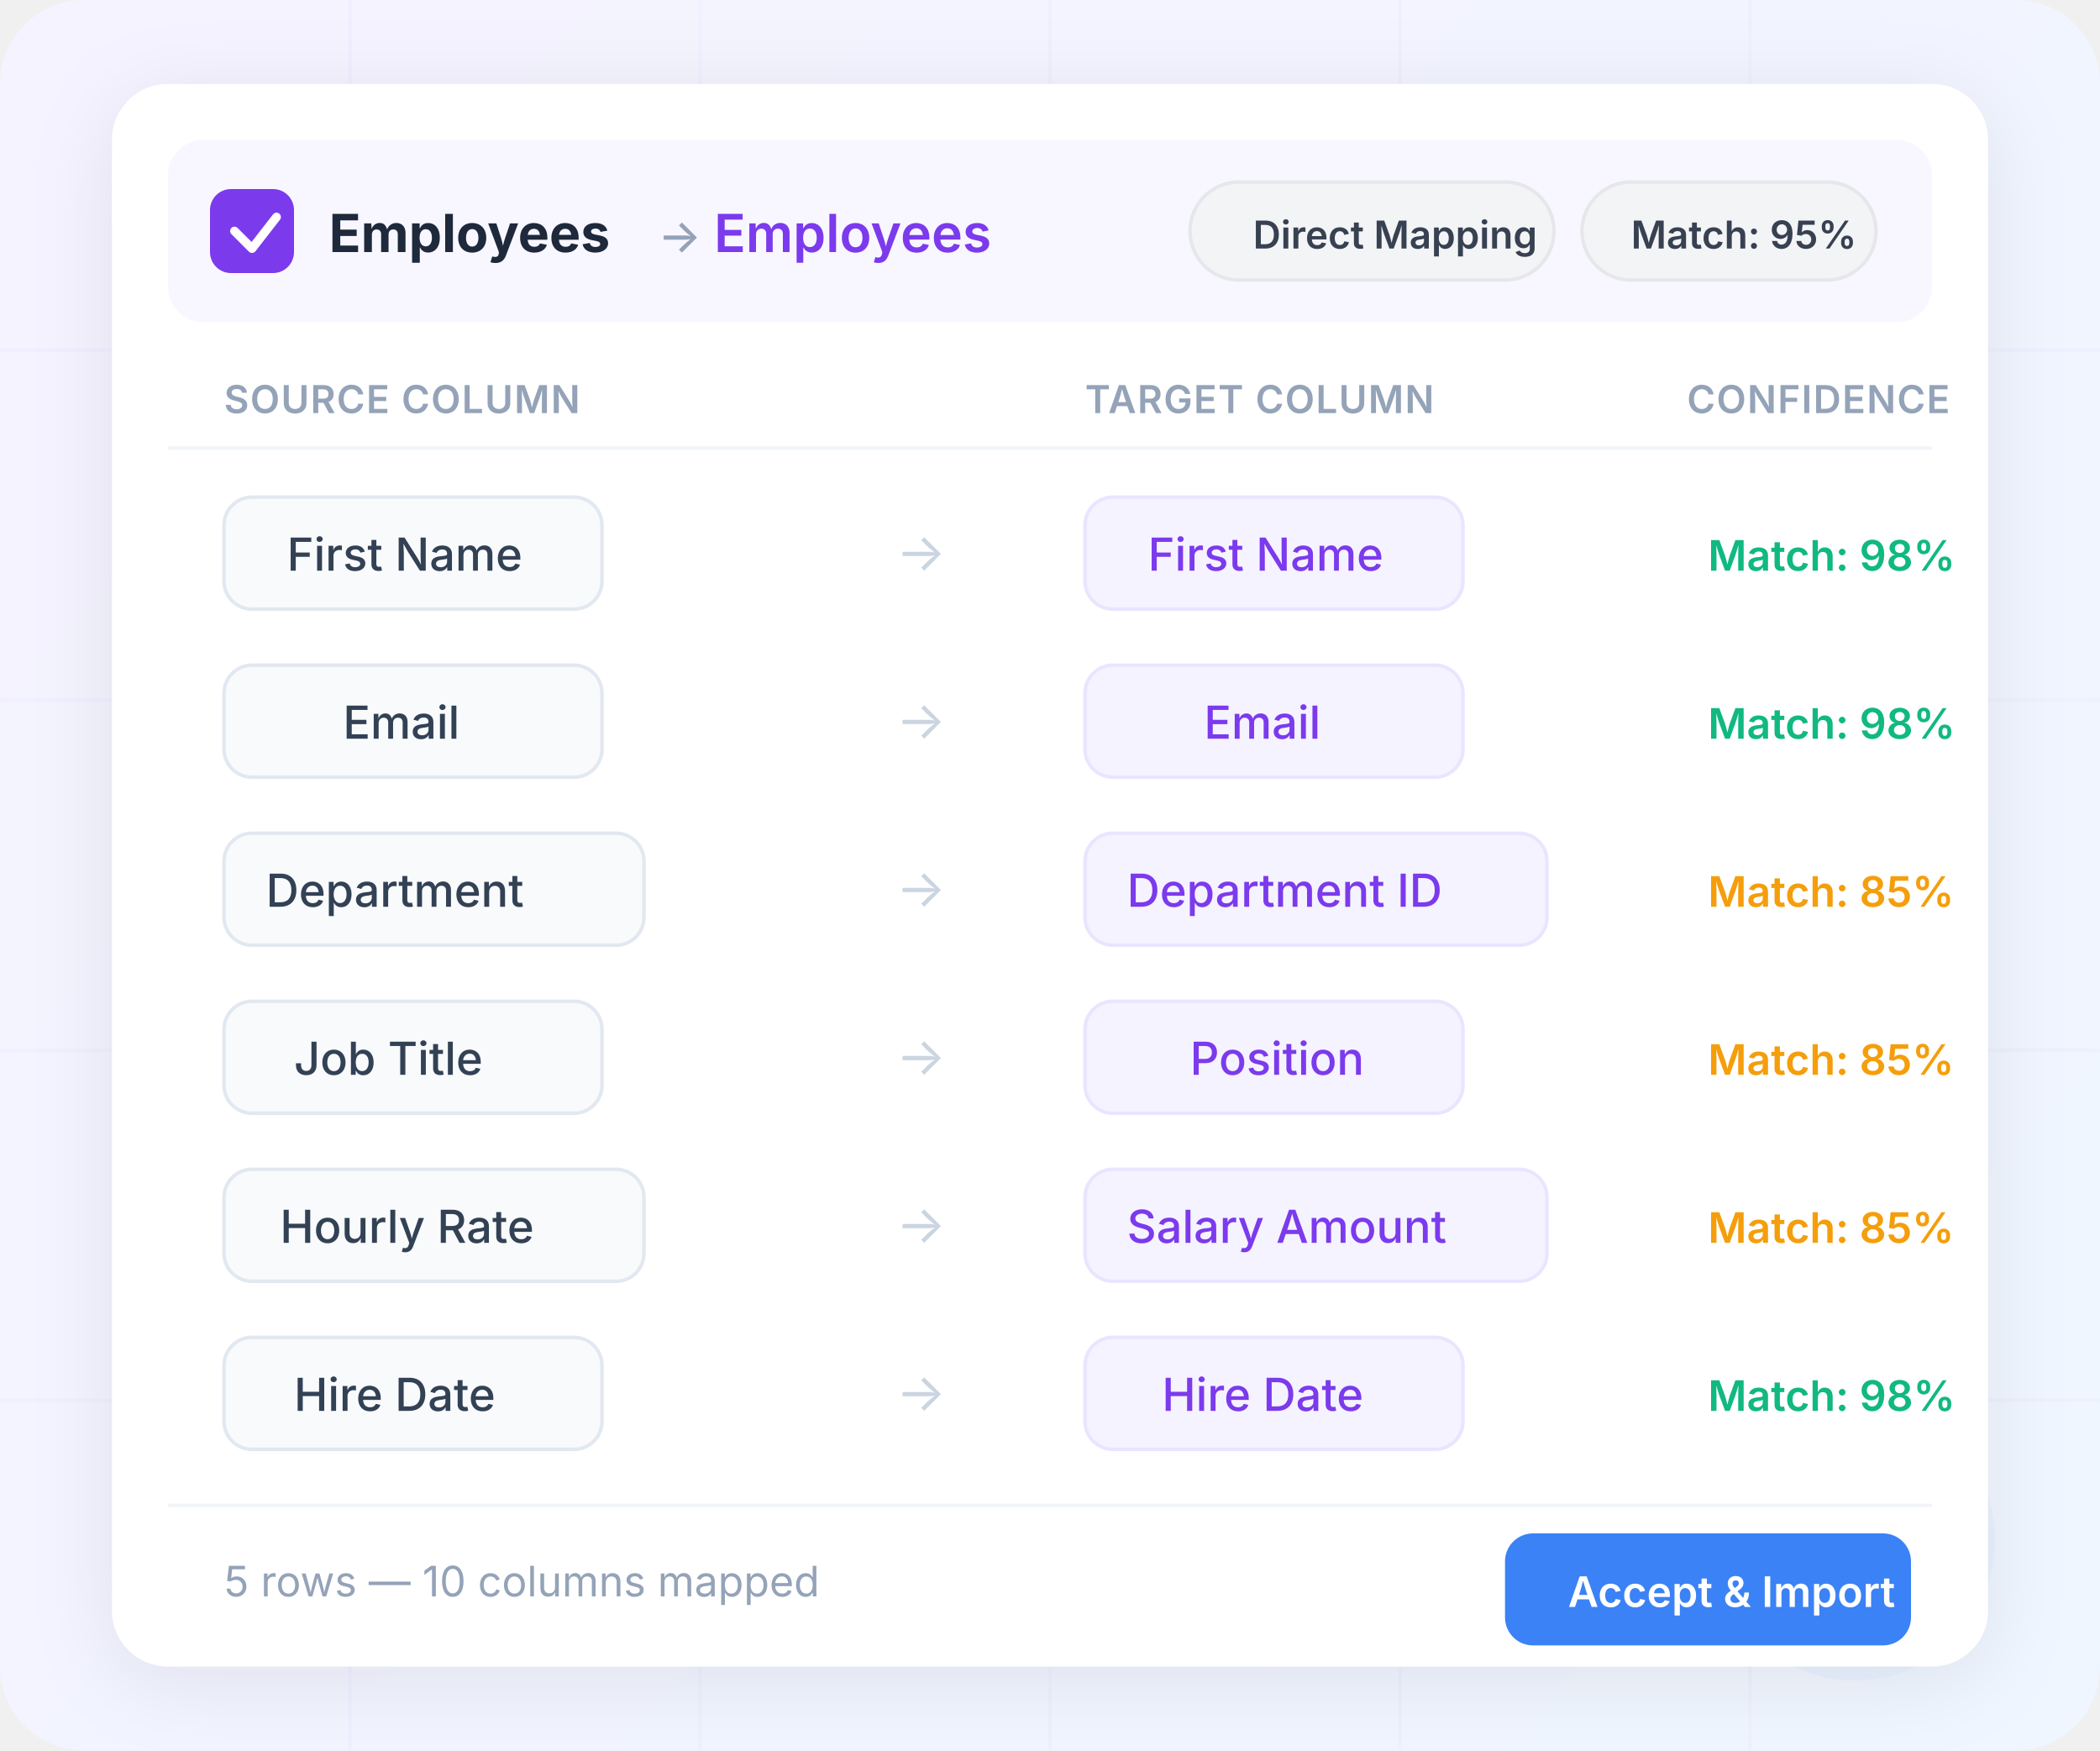
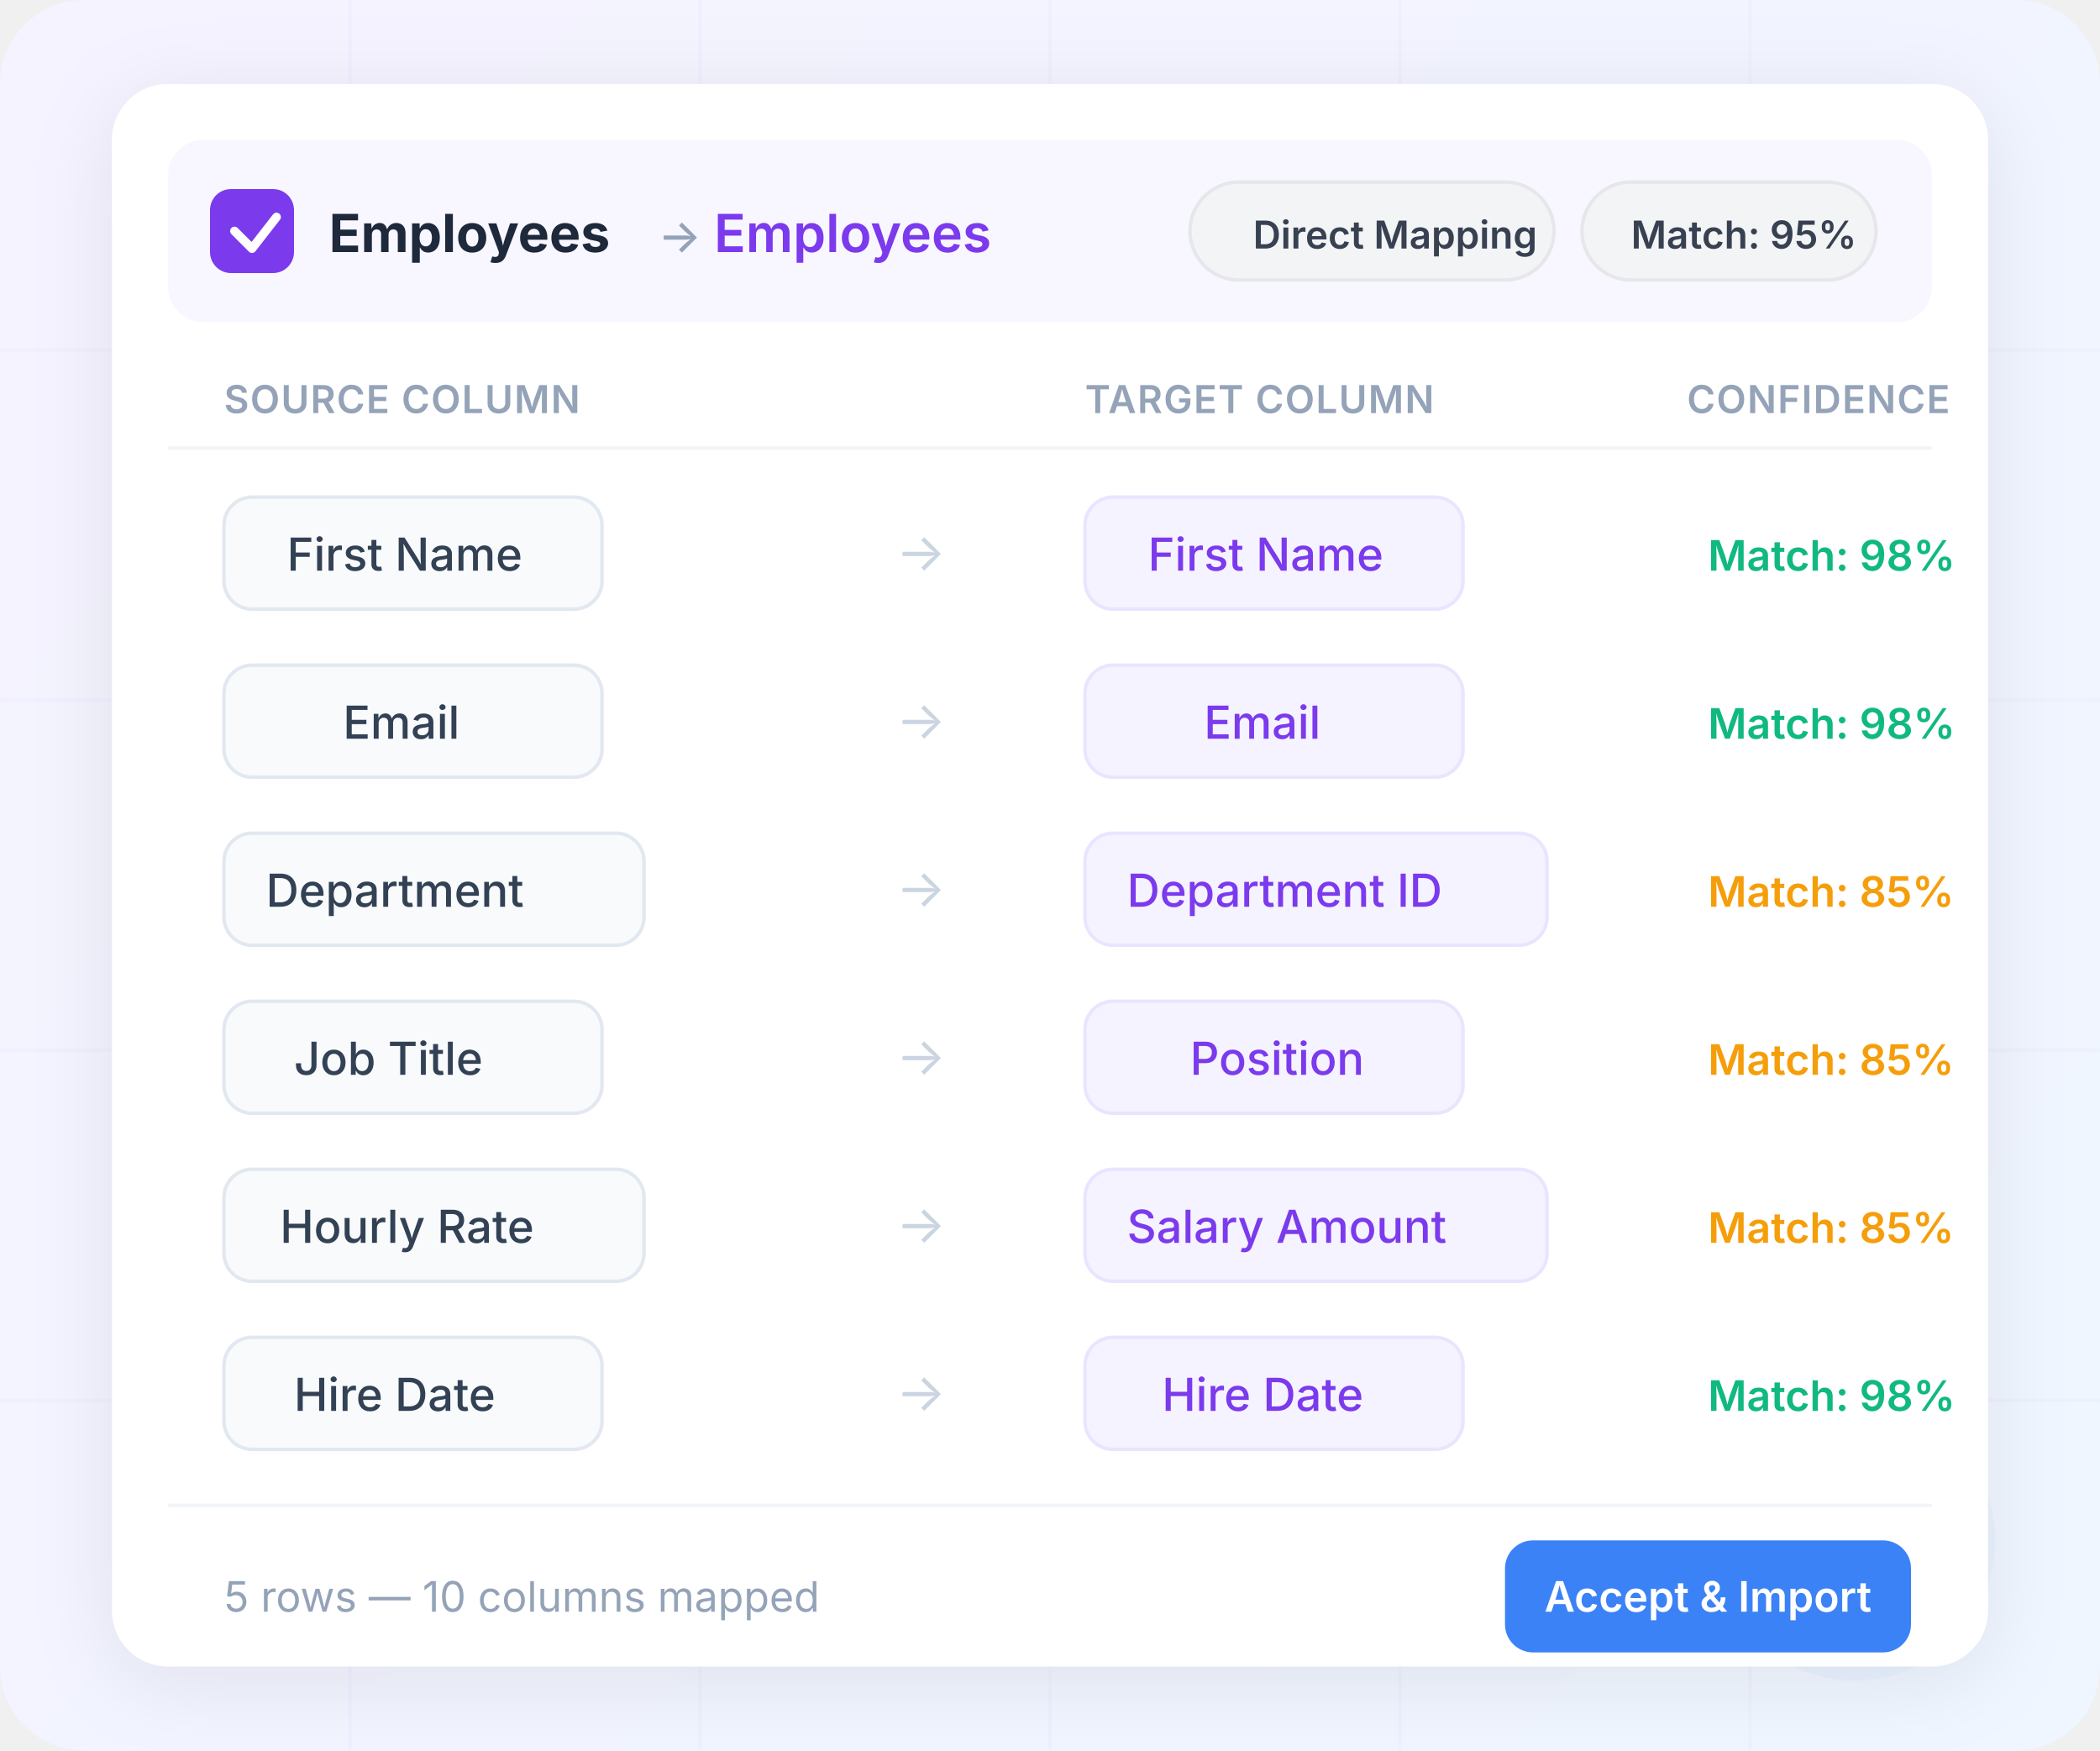
<svg xmlns="http://www.w3.org/2000/svg" viewBox="0 0 600 500" fill="none">
  <defs>
    <linearGradient id="bgGrad" x1="0" y1="0" x2="600" y2="500" gradientUnits="userSpaceOnUse">
      <stop offset="0%" stop-color="#f5f3ff" />
      <stop offset="100%" stop-color="#eff6ff" />
    </linearGradient>
    <filter id="cardShadow" x="-10%" y="-5%" width="120%" height="115%">
      <feDropShadow dx="0" dy="4" stdDeviation="12" flood-color="#000" flood-opacity="0.08" />
    </filter>
    <filter id="smShadow" x="-10%" y="-10%" width="120%" height="130%">
      <feDropShadow dx="0" dy="2" stdDeviation="4" flood-color="#000" flood-opacity="0.06" />
    </filter>
  </defs>
  <rect width="600" height="500" rx="24" fill="url(#bgGrad)" />
  <g opacity="0.03" stroke="#7c3aed" stroke-width="1">
    <line x1="0" y1="100" x2="600" y2="100" />
    <line x1="0" y1="200" x2="600" y2="200" />
    <line x1="0" y1="300" x2="600" y2="300" />
    <line x1="0" y1="400" x2="600" y2="400" />
    <line x1="100" y1="0" x2="100" y2="500" />
    <line x1="200" y1="0" x2="200" y2="500" />
    <line x1="300" y1="0" x2="300" y2="500" />
    <line x1="400" y1="0" x2="400" y2="500" />
    <line x1="500" y1="0" x2="500" y2="500" />
  </g>
  <circle cx="80" cy="60" r="35" fill="#7c3aed" opacity="0.04" />
  <circle cx="530" cy="440" r="40" fill="#3b82f6" opacity="0.04" />
  <g filter="url(#cardShadow)">
    <rect x="32" y="24" width="536" height="452" rx="16" fill="white" />
  </g>
  <rect x="48" y="40" width="504" height="52" rx="10" fill="#f8f7ff" />
  <rect x="60" y="54" width="24" height="24" rx="6" fill="#7c3aed" />
  <polyline points="67,66 72,71 79,62" fill="none" stroke="white" stroke-width="2.5" stroke-linecap="round" stroke-linejoin="round" />
  <text x="94" y="72" font-family="system-ui, -apple-system, sans-serif" font-size="15" font-weight="700" fill="#1e293b">Employees</text>
  <text x="188" y="72" font-family="system-ui, -apple-system, sans-serif" font-size="13" fill="#94a3b8" font-weight="500">→</text>
  <text x="204" y="72" font-family="system-ui, -apple-system, sans-serif" font-size="15" font-weight="600" fill="#7c3aed">Employees</text>
  <rect x="340" y="52" width="104" height="28" rx="14" fill="#f3f4f6" stroke="#e5e7eb" stroke-width="1" />
  <text x="358" y="71" font-family="system-ui, -apple-system, sans-serif" font-size="11" font-weight="600" fill="#374151">Direct Mapping</text>
  <rect x="452" y="52" width="84" height="28" rx="14" fill="#f3f4f6" stroke="#e5e7eb" stroke-width="1" />
  <text x="466" y="71" font-family="system-ui, -apple-system, sans-serif" font-size="11" font-weight="600" fill="#374151">Match: 95%</text>
  <text x="64" y="118" font-family="system-ui, -apple-system, sans-serif" font-size="11" fill="#94a3b8" font-weight="600" letter-spacing="0.03em">SOURCE COLUMN</text>
  <text x="310" y="118" font-family="system-ui, -apple-system, sans-serif" font-size="11" fill="#94a3b8" font-weight="600" letter-spacing="0.03em">TARGET COLUMN</text>
  <text x="482" y="118" font-family="system-ui, -apple-system, sans-serif" font-size="11" fill="#94a3b8" font-weight="600" letter-spacing="0.03em">CONFIDENCE</text>
  <line x1="48" y1="128" x2="552" y2="128" stroke="#f1f5f9" stroke-width="1" />
  <rect x="64" y="142" width="108" height="32" rx="8" fill="#f8fafc" stroke="#e2e8f0" stroke-width="1" />
  <text x="82" y="163" font-family="system-ui, -apple-system, sans-serif" font-size="13" fill="#334155" font-weight="500">First Name</text>
  <text x="256" y="163" font-family="system-ui, -apple-system, sans-serif" font-size="15" fill="#cbd5e1">→</text>
  <rect x="310" y="142" width="108" height="32" rx="8" fill="#f5f3ff" stroke="#e9e5ff" stroke-width="1" />
  <text x="328" y="163" font-family="system-ui, -apple-system, sans-serif" font-size="13" fill="#7c3aed" font-weight="500">First Name</text>
  <text x="488" y="163" font-family="system-ui, -apple-system, sans-serif" font-size="12" fill="#10b981" font-weight="600">Match: 98%</text>
  <rect x="64" y="190" width="108" height="32" rx="8" fill="#f8fafc" stroke="#e2e8f0" stroke-width="1" />
  <text x="98" y="211" font-family="system-ui, -apple-system, sans-serif" font-size="13" fill="#334155" font-weight="500">Email</text>
  <text x="256" y="211" font-family="system-ui, -apple-system, sans-serif" font-size="15" fill="#cbd5e1">→</text>
  <rect x="310" y="190" width="108" height="32" rx="8" fill="#f5f3ff" stroke="#e9e5ff" stroke-width="1" />
  <text x="344" y="211" font-family="system-ui, -apple-system, sans-serif" font-size="13" fill="#7c3aed" font-weight="500">Email</text>
  <text x="488" y="211" font-family="system-ui, -apple-system, sans-serif" font-size="12" fill="#10b981" font-weight="600">Match: 98%</text>
  <rect x="64" y="238" width="120" height="32" rx="8" fill="#f8fafc" stroke="#e2e8f0" stroke-width="1" />
  <text x="76" y="259" font-family="system-ui, -apple-system, sans-serif" font-size="13" fill="#334155" font-weight="500">Department</text>
  <text x="256" y="259" font-family="system-ui, -apple-system, sans-serif" font-size="15" fill="#cbd5e1">→</text>
  <rect x="310" y="238" width="132" height="32" rx="8" fill="#f5f3ff" stroke="#e9e5ff" stroke-width="1" />
  <text x="322" y="259" font-family="system-ui, -apple-system, sans-serif" font-size="13" fill="#7c3aed" font-weight="500">Department ID</text>
  <text x="488" y="259" font-family="system-ui, -apple-system, sans-serif" font-size="12" fill="#f59e0b" font-weight="600">Match: 85%</text>
  <rect x="64" y="286" width="108" height="32" rx="8" fill="#f8fafc" stroke="#e2e8f0" stroke-width="1" />
  <text x="84" y="307" font-family="system-ui, -apple-system, sans-serif" font-size="13" fill="#334155" font-weight="500">Job Title</text>
  <text x="256" y="307" font-family="system-ui, -apple-system, sans-serif" font-size="15" fill="#cbd5e1">→</text>
  <rect x="310" y="286" width="108" height="32" rx="8" fill="#f5f3ff" stroke="#e9e5ff" stroke-width="1" />
  <text x="340" y="307" font-family="system-ui, -apple-system, sans-serif" font-size="13" fill="#7c3aed" font-weight="500">Position</text>
  <text x="488" y="307" font-family="system-ui, -apple-system, sans-serif" font-size="12" fill="#f59e0b" font-weight="600">Match: 85%</text>
  <rect x="64" y="334" width="120" height="32" rx="8" fill="#f8fafc" stroke="#e2e8f0" stroke-width="1" />
  <text x="80" y="355" font-family="system-ui, -apple-system, sans-serif" font-size="13" fill="#334155" font-weight="500">Hourly Rate</text>
  <text x="256" y="355" font-family="system-ui, -apple-system, sans-serif" font-size="15" fill="#cbd5e1">→</text>
  <rect x="310" y="334" width="132" height="32" rx="8" fill="#f5f3ff" stroke="#e9e5ff" stroke-width="1" />
  <text x="322" y="355" font-family="system-ui, -apple-system, sans-serif" font-size="13" fill="#7c3aed" font-weight="500">Salary Amount</text>
  <text x="488" y="355" font-family="system-ui, -apple-system, sans-serif" font-size="12" fill="#f59e0b" font-weight="600">Match: 85%</text>
  <rect x="64" y="382" width="108" height="32" rx="8" fill="#f8fafc" stroke="#e2e8f0" stroke-width="1" />
  <text x="84" y="403" font-family="system-ui, -apple-system, sans-serif" font-size="13" fill="#334155" font-weight="500">Hire Date</text>
  <text x="256" y="403" font-family="system-ui, -apple-system, sans-serif" font-size="15" fill="#cbd5e1">→</text>
  <rect x="310" y="382" width="108" height="32" rx="8" fill="#f5f3ff" stroke="#e9e5ff" stroke-width="1" />
  <text x="332" y="403" font-family="system-ui, -apple-system, sans-serif" font-size="13" fill="#7c3aed" font-weight="500">Hire Date</text>
  <text x="488" y="403" font-family="system-ui, -apple-system, sans-serif" font-size="12" fill="#10b981" font-weight="600">Match: 98%</text>
  <line x1="48" y1="430" x2="552" y2="430" stroke="#f1f5f9" stroke-width="1" />
-   <text x="64" y="456" font-family="system-ui, -apple-system, sans-serif" font-size="12" fill="#94a3b8">5 rows — 10 columns mapped</text>
-   <rect x="430" y="438" width="116" height="32" rx="8" fill="#3b82f6" />
-   <text x="448" y="459" font-family="system-ui, -apple-system, sans-serif" font-size="12" font-weight="600" fill="white">Accept &amp; Import</text>
+   <text x="64" y="456" font-family="system-ui, -apple-system, sans-serif" font-size="12" fill="#94a3b8" dominant-baseline="central">5 rows — 10 columns mapped</text>
+   <rect x="430" y="440" width="116" height="32" rx="8" fill="#3b82f6" />
+   <text x="488" y="456" font-family="system-ui, -apple-system, sans-serif" font-size="12" font-weight="600" fill="white" text-anchor="middle" dominant-baseline="central">Accept &amp; Import</text>
</svg>
